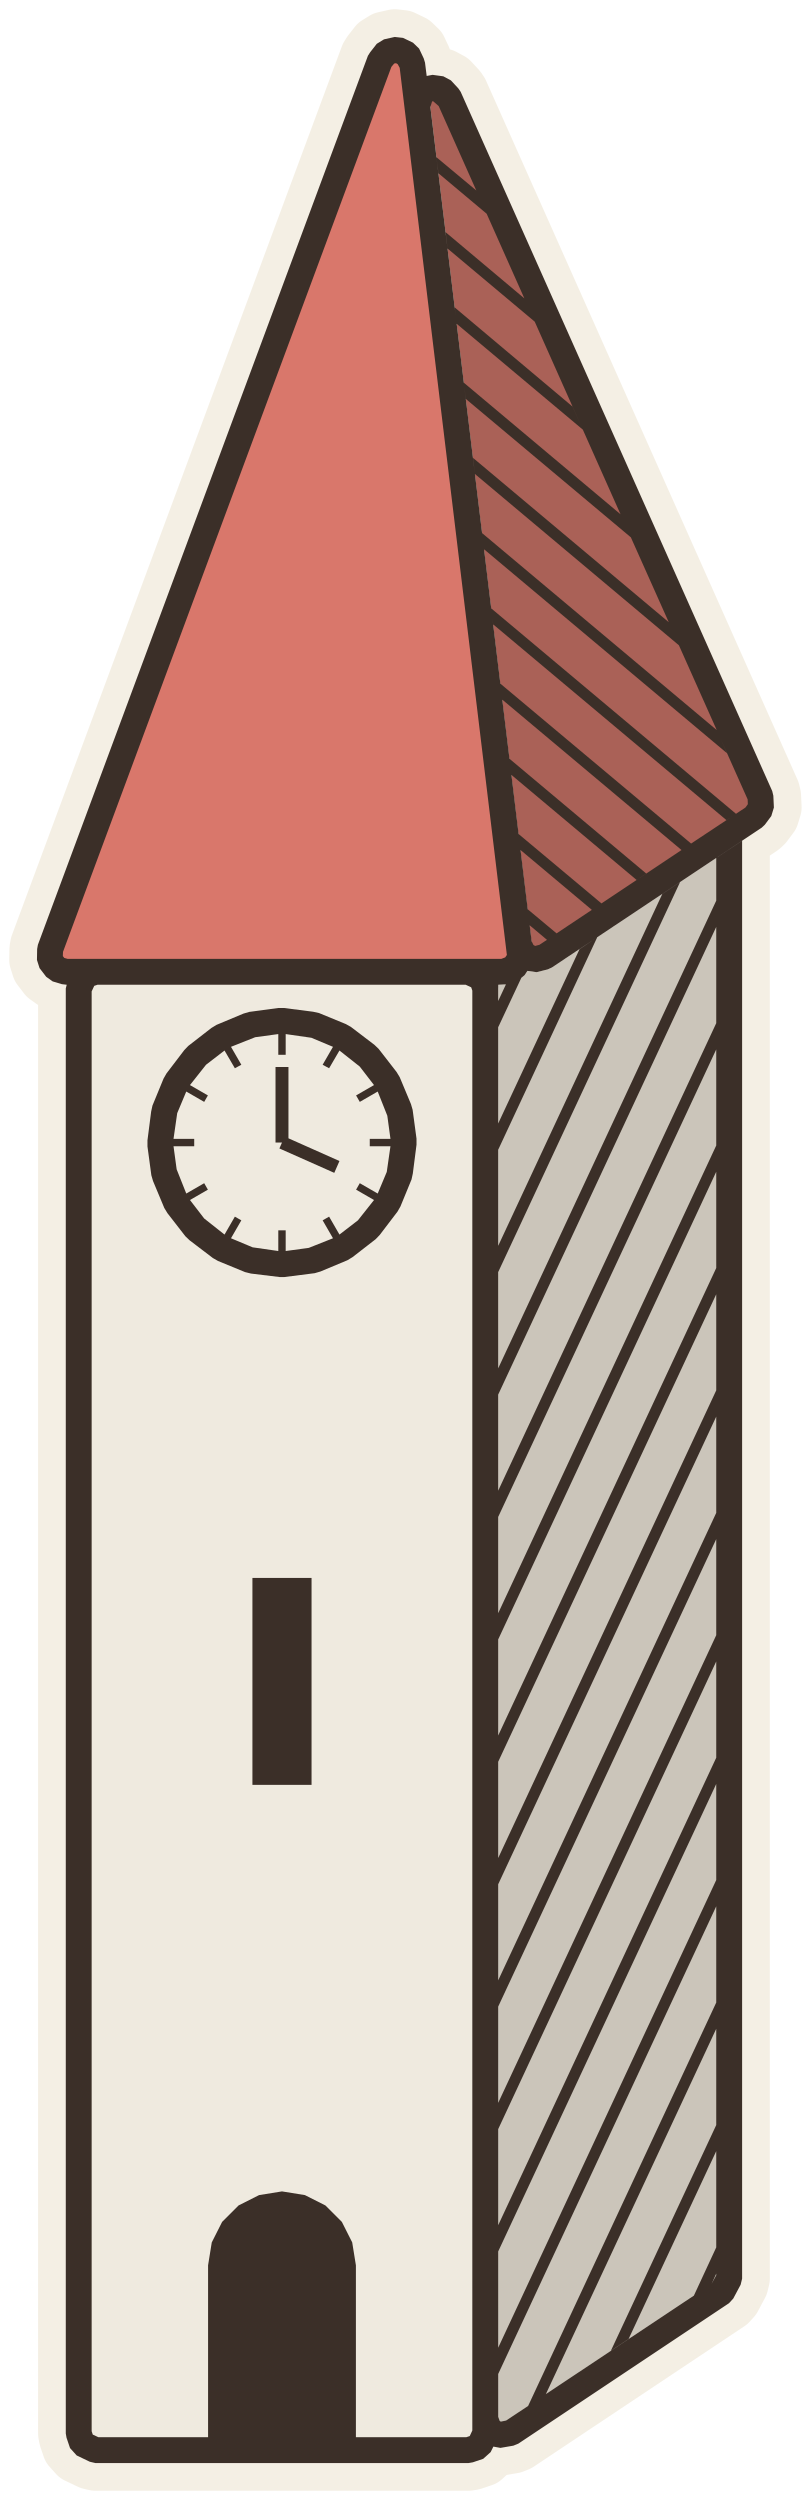
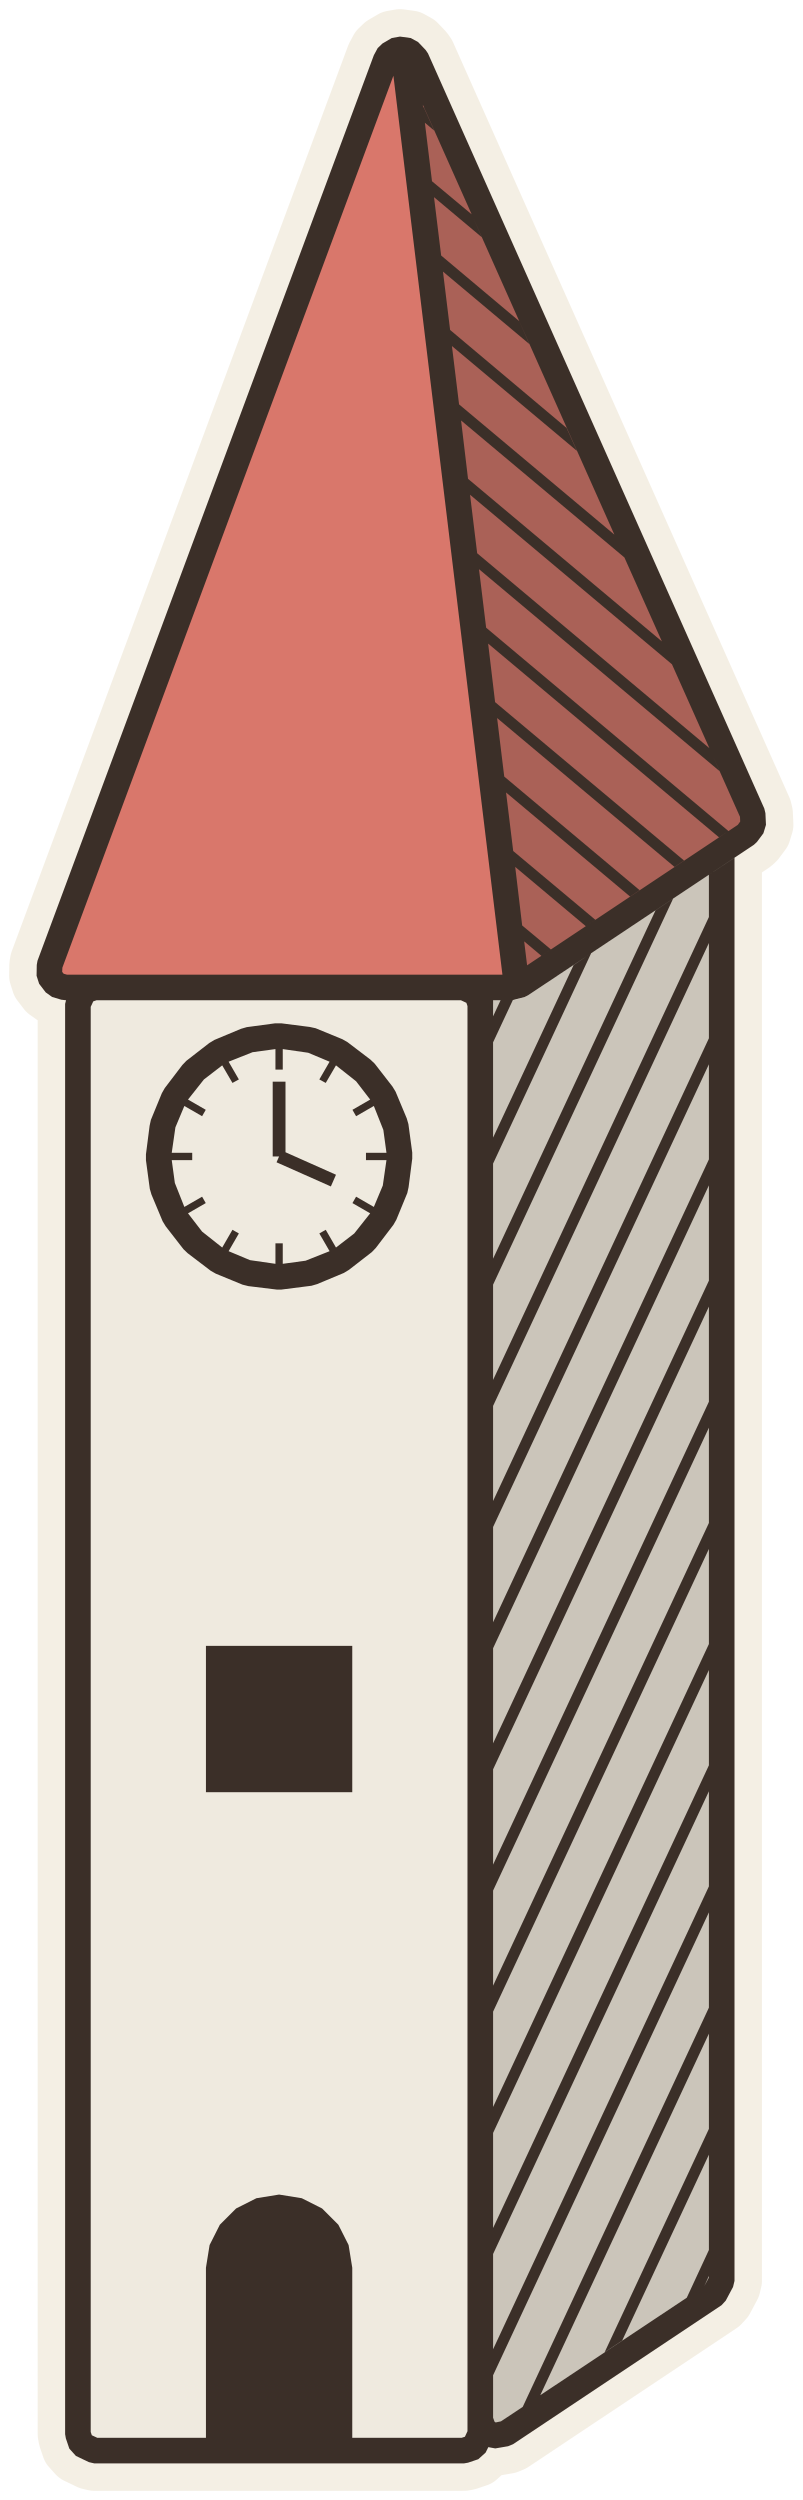
- <svg xmlns="http://www.w3.org/2000/svg" viewBox="-15.26 -132.59 43.89 135.29" data-palette="wall:#EFEADF;roof:#D9776B;wood:#C9A97C;earth:#94744F;water:#8FB0B8;flag:#4A3B32;ink:#3B2F28;halo:#F4EFE4">
-   <path data-role="sil" fill="#F4EFE4" stroke="#F4EFE4" stroke-width="3" stroke-linejoin="round" d="M10.33 0.66L10.89 0.47L11.29 0.11L11.44 -0.19L11.82 -0.12L12.52 -0.24L12.79 -0.35L24.19 -7.95L24.42 -8.2L24.82 -8.95L24.9 -9.28L24.9 -87.09L25.96 -87.8L26.13 -87.96L26.48 -88.43L26.62 -88.89L26.59 -89.53L26.53 -89.78L9.67 -127.62L9.54 -127.81L9.14 -128.24L8.73 -128.46L8.15 -128.54L7.83 -128.48L7.74 -129.2L7.67 -129.43L7.42 -129.96L7.09 -130.28L6.55 -130.54L6.1 -130.59L5.52 -130.46L5.13 -130.22L4.77 -129.76L4.65 -129.57L-13.21 -81.46L-13.25 -81.23L-13.26 -80.64L-13.12 -80.2L-12.76 -79.73L-12.41 -79.48L-11.91 -79.33L-11.65 -79.3L-11.7 -79.1L-11.7 -0.9L-11.66 -0.67L-11.47 -0.11L-11.11 0.29L-10.4 0.63L-10.1 0.7L10.1 0.7Z" />
+ <svg xmlns="http://www.w3.org/2000/svg" viewBox="-15.26 -133.99 43.89 136.69" data-palette="wall:#EFEADF;roof:#D9776B;wood:#C9A97C;earth:#94744F;water:#8FB0B8;flag:#4A3B32;ink:#3B2F28;halo:#F4EFE4">
+   <path data-role="sil" fill="#F4EFE4" stroke="#F4EFE4" stroke-width="3" stroke-linejoin="round" d="M10.33 0.66L10.89 0.47L11.29 0.11L11.44 -0.19L11.82 -0.12L12.52 -0.24L12.79 -0.35L24.19 -7.95L24.42 -8.2L24.82 -8.95L24.9 -9.28L24.9 -87.09L25.96 -87.8L26.13 -87.96L26.48 -88.43L26.62 -88.89L26.59 -89.53L26.53 -89.78L8.14 -131.07L8.01 -131.26L7.6 -131.69L7.2 -131.91L6.61 -131.99L6.16 -131.91L5.65 -131.61L5.39 -131.36L5.18 -130.97L-13.21 -81.46L-13.25 -81.23L-13.26 -80.64L-13.12 -80.2L-12.76 -79.73L-12.41 -79.48L-11.91 -79.33L-11.65 -79.3L-11.7 -79.1L-11.7 -0.9L-11.66 -0.67L-11.47 -0.11L-11.11 0.29L-10.4 0.63L-10.1 0.7L10.1 0.7Z" />
  <path data-role="wall" fill="#EFEADF" d="M10.66 -0.19L11 -0.9L11 -79.1L10.93 -79.3L-10.9 -79.3L-11 -79.1L-11 -0.9L-10.81 -0.34L-10.1 0L10.1 0ZM0.21 -63.48L-0.21 -63.48L-1.77 -63.69L-2.08 -63.78L-3.54 -64.39L-3.82 -64.56L-5.07 -65.53L-5.29 -65.76L-6.25 -67.02L-6.41 -67.3L-7.01 -68.76L-7.08 -69.08L-7.28 -70.64L-7.28 -70.97L-7.07 -72.53L-6.98 -72.84L-6.37 -74.3L-6.2 -74.58L-5.23 -75.83L-5 -76.05L-3.74 -77.01L-3.46 -77.17L-2 -77.77L-1.68 -77.84L-0.12 -78.04L0.21 -78.04L1.77 -77.83L2.08 -77.74L3.54 -77.13L3.82 -76.96L5.07 -75.99L5.29 -75.76L6.25 -74.5L6.41 -74.22L7.01 -72.76L7.08 -72.44L7.28 -70.88L7.28 -70.55L7.07 -68.99L6.98 -68.68L6.37 -67.22L6.2 -66.94L5.23 -65.69L5 -65.47L3.74 -64.51L3.46 -64.35L2 -63.75L1.68 -63.67ZM1.59 -64.37L1.81 -64.43L3.19 -65L3.4 -65.12L4.57 -66.02L4.74 -66.19L5.64 -67.36L5.76 -67.57L6.33 -68.94L6.39 -69.17L6.58 -70.64L6.58 -70.88L6.39 -72.35L6.33 -72.58L5.76 -73.95L5.64 -74.16L4.74 -75.33L4.57 -75.5L3.4 -76.4L3.19 -76.52L1.81 -77.09L1.59 -77.15L0.12 -77.34L-0.12 -77.34L-1.59 -77.15L-1.81 -77.09L-3.19 -76.52L-3.4 -76.4L-4.57 -75.5L-4.74 -75.33L-5.64 -74.16L-5.76 -73.95L-6.33 -72.58L-6.39 -72.35L-6.58 -70.88L-6.58 -70.64L-6.39 -69.17L-6.33 -68.94L-5.76 -67.57L-5.64 -67.36L-4.74 -66.19L-4.57 -66.02L-3.4 -65.12L-3.19 -65L-1.81 -64.43L-1.59 -64.37L-0.12 -64.18L0.12 -64.18Z" />
-   <path data-role="wall-shade" fill="#cbc5ba" d="M12.4 -0.93L23.8 -8.53L24.2 -9.28L24.2 -86.63L14.6 -80.23L14.38 -80.13L13.78 -79.98L13.28 -80.05L13.13 -79.82L12.77 -79.53L12.21 -79.34L11.98 -79.3L11.67 -79.3L11.7 -79.1L11.69 -0.81Z" />
-   <path data-role="roof" fill="#D9776B" d="M12.54 -80.19L12.86 -80.69L12.88 -81.01L7.05 -129.12L6.79 -129.65L6.25 -129.91L5.68 -129.77L5.31 -129.32L-12.55 -81.21L-12.56 -80.62L-12.2 -80.15L-11.71 -80L11.98 -80Z" />
-   <path data-role="roof-shade" fill="#aa6157" d="M14.22 -80.81L25.57 -88.38L25.93 -88.85L25.89 -89.49L9.04 -127.33L8.63 -127.77L8.04 -127.85L7.91 -127.78L13.58 -80.97L13.56 -80.69L13.62 -80.67Z" />
-   <path data-role="ink" fill="#3B2F28" d="M-11.6 -80.7L-11.78 -80.75L-11.86 -80.85L-11.85 -81.08L5.92 -128.97L6.07 -129.15L6.17 -129.17L6.26 -129.12L6.37 -128.92L12.17 -80.91L12.08 -80.78L11.87 -80.7ZM13.61 -81.45L13.51 -81.65L8.03 -126.8L8.12 -127.09L8.17 -127.12L8.48 -126.85L18.32 -104.76L9.84 -111.88L9.95 -111L18.88 -103.51L20.93 -98.92L10.34 -107.81L10.44 -106.94L21.48 -97.67L25.2 -89.33L25.21 -89.07L25.08 -88.89L22.14 -86.94L11.81 -95.6L11.92 -94.73L21.62 -86.59L14.86 -82.08L13.29 -83.39L13.4 -82.52L14.34 -81.73L13.93 -81.46L13.7 -81.4ZM10.53 -122.27L8.36 -124.08L8.47 -123.21L11.08 -121.02ZM13.13 -116.43L8.86 -120.02L8.96 -119.14L13.68 -115.18ZM15.72 -110.59L9.35 -115.95L9.45 -115.07L16.28 -109.34ZM23.53 -93.08L10.83 -103.74L10.93 -102.87L24.08 -91.83ZM24.57 -88.55L11.32 -99.67L11.43 -98.8L24.05 -88.21ZM19.71 -85.32L12.31 -91.53L12.41 -90.66L19.19 -84.97ZM17.29 -83.7L12.8 -87.46L12.91 -86.59L16.77 -83.35ZM10.24 -79.16L10.3 -78.98L10.3 -1.06L10.16 -0.76L9.98 -0.7L4 -0.7L4 -10L3.8 -11.24L3.24 -12.35L2.35 -13.24L1.24 -13.8L0 -14L-1.24 -13.8L-2.35 -13.24L-3.24 -12.35L-3.8 -11.24L-4 -10L-4 -0.7L-9.94 -0.7L-10.24 -0.84L-10.3 -1.02L-10.3 -78.94L-10.16 -79.24L-9.98 -79.3L9.94 -79.3ZM21.54 -84.85L20.58 -84.21L11.7 -65.17L11.7 -63.75ZM17.06 -81.87L16.1 -81.22L11.7 -71.79L11.7 -70.37ZM0.12 -63.48L1.77 -63.69L2.08 -63.78L3.54 -64.39L3.82 -64.56L5.07 -65.53L5.29 -65.76L6.25 -67.02L6.41 -67.3L7.01 -68.76L7.08 -69.08L7.28 -70.64L7.28 -70.97L7.07 -72.53L6.98 -72.84L6.37 -74.3L6.2 -74.58L5.23 -75.83L5 -76.05L3.74 -77.01L3.46 -77.17L2 -77.77L1.68 -77.84L0.12 -78.04L-0.21 -78.04L-1.77 -77.83L-2.08 -77.74L-3.54 -77.13L-3.82 -76.96L-5.07 -75.99L-5.29 -75.76L-6.25 -74.5L-6.41 -74.22L-7.01 -72.76L-7.08 -72.44L-7.28 -70.88L-7.28 -70.55L-7.07 -68.99L-6.98 -68.68L-6.37 -67.22L-6.2 -66.94L-5.23 -65.69L-5 -65.47L-3.74 -64.51L-3.46 -64.35L-2 -63.75L-1.68 -63.67L-0.12 -63.48ZM0.2 -64.89L0.2 -66.01L-0.2 -66.01L-0.2 -64.89L-1.59 -65.09L-2.76 -65.58L-2.2 -66.55L-2.55 -66.75L-3.11 -65.78L-4.21 -66.65L-4.98 -67.65L-4.01 -68.21L-4.21 -68.56L-5.18 -68L-5.7 -69.31L-5.87 -70.56L-4.75 -70.56L-4.75 -70.96L-5.87 -70.96L-5.67 -72.35L-5.18 -73.52L-4.21 -72.96L-4.01 -73.31L-4.98 -73.87L-4.11 -74.97L-3.11 -75.74L-2.55 -74.78L-2.2 -74.97L-2.76 -75.94L-1.45 -76.46L-0.2 -76.63L-0.2 -75.51L0.2 -75.51L0.2 -76.63L1.59 -76.43L2.76 -75.94L2.2 -74.97L2.55 -74.78L3.11 -75.74L4.21 -74.87L4.98 -73.87L4.01 -73.31L4.21 -72.96L5.18 -73.52L5.7 -72.21L5.87 -70.96L4.75 -70.96L4.75 -70.56L5.87 -70.56L5.67 -69.17L5.18 -68L4.21 -68.56L4.01 -68.21L4.98 -67.65L4.11 -66.55L3.11 -65.78L2.55 -66.75L2.2 -66.55L2.76 -65.58L1.45 -65.06ZM3.11 -69.76L0.35 -70.99L0.35 -74.85L-0.35 -74.85L-0.35 -70.76L0 -70.76L-0.14 -70.44L2.83 -69.12ZM1.6 -47.2L-1.6 -47.2L-1.6 -36L1.6 -36ZM23.5 -22.8L23.5 -17.59L17.8 -5.38L18.76 -6.02L23.5 -16.18L23.5 -10.97L22.29 -8.36L14.28 -3.03ZM23.5 -9.55L23.5 -9.46L23.25 -9ZM12.12 -79.32L11.7 -78.42L11.7 -77L12.95 -79.67L13.13 -79.82L13.28 -80.05L13.78 -79.98L14.38 -80.13L14.6 -80.23L25.96 -87.8L26.13 -87.96L26.48 -88.43L26.62 -88.89L26.59 -89.53L26.53 -89.78L9.67 -127.62L9.54 -127.81L9.14 -128.24L8.73 -128.46L8.15 -128.54L7.83 -128.48L7.74 -129.2L7.67 -129.43L7.42 -129.96L7.09 -130.28L6.55 -130.54L6.1 -130.59L5.52 -130.46L5.13 -130.22L4.77 -129.76L4.65 -129.57L-13.21 -81.46L-13.25 -81.23L-13.26 -80.64L-13.12 -80.2L-12.76 -79.73L-12.41 -79.48L-11.91 -79.33L-11.65 -79.3L-11.7 -79.1L-11.7 -0.9L-11.66 -0.67L-11.47 -0.11L-11.11 0.29L-10.4 0.63L-10.1 0.7L10.1 0.7L10.33 0.66L10.89 0.47L11.29 0.11L11.44 -0.19L11.82 -0.12L12.52 -0.24L12.79 -0.35L24.19 -7.95L24.42 -8.2L24.82 -8.95L24.9 -9.28L24.9 -87.09L23.5 -86.16L23.5 -83.85L11.7 -58.54L11.7 -57.12L23.5 -82.43L23.5 -77.22L11.7 -51.92L11.7 -50.5L23.5 -75.8L23.5 -70.6L11.7 -45.29L11.7 -43.87L23.5 -69.18L23.5 -63.97L11.7 -38.67L11.7 -37.25L23.5 -62.55L23.5 -57.35L11.7 -32.04L11.7 -30.62L23.5 -55.93L23.5 -50.72L11.7 -25.42L11.7 -24L23.5 -49.3L23.5 -44.1L11.7 -18.79L11.7 -17.37L23.5 -42.68L23.5 -37.47L11.7 -12.17L11.7 -10.75L23.5 -36.05L23.5 -30.85L11.7 -5.54L11.7 -4.12L23.5 -29.43L23.5 -24.22L13.32 -2.39L12.13 -1.6L11.84 -1.54L11.78 -1.58L11.7 -1.8L11.7 -79.3Z" />
+   <path data-role="wall-shade" fill="#cbc5ba" d="M12.4 -0.93L23.8 -8.53L24.2 -9.28L24.2 -86.63L13.61 -79.57L13.43 -79.48L12.93 -79.33L12.73 -79.3L11.67 -79.3L11.7 -79.1L11.69 -0.81Z" />
+   <path data-role="roof" fill="#D9776B" d="M12.73 -80L12.99 -80.08L6.79 -131.26L6.51 -131.3L6 -131.01L5.83 -130.73L-12.55 -81.21L-12.56 -80.62L-12.2 -80.15L-11.71 -80Z" />
+   <path data-role="roof-shade" fill="#aa6157" d="M13.23 -80.15L25.57 -88.38L25.93 -88.85L25.89 -89.49L7.5 -130.78L7.09 -131.22L6.79 -131.26L12.99 -80.08Z" />
+   <path data-role="ink" fill="#3B2F28" d="M18.33 -104.76L9.84 -111.88L9.45 -115.07L16.28 -109.34L15.72 -110.59L9.35 -115.95L8.96 -119.14L13.68 -115.18L13.13 -116.43L8.86 -120.02L8.47 -123.21L11.08 -121.02L10.53 -122.27L8.36 -124.08L7.97 -127.28L8.48 -126.85L7.92 -128.1L7.87 -128.15L7.86 -128.26ZM-11.6 -80.7L-11.78 -80.75L-11.86 -80.85L-11.85 -81.08L6.25 -129.85L12.21 -80.7ZM20.93 -98.92L10.33 -107.81L9.95 -111L18.88 -103.51ZM13.56 -81.21L13.4 -82.52L14.34 -81.73L14.86 -82.08L13.29 -83.39L12.91 -86.59L16.77 -83.35L17.29 -83.7L12.8 -87.46L12.41 -90.66L19.19 -84.97L19.71 -85.32L12.31 -91.53L11.92 -94.73L21.62 -86.59L22.14 -86.94L11.81 -95.6L11.43 -98.8L24.05 -88.21L24.57 -88.55L11.32 -99.67L10.93 -102.87L24.08 -91.83L23.53 -93.08L10.83 -103.74L10.44 -106.94L21.48 -97.67L25.2 -89.33L25.21 -89.07L25.08 -88.89ZM10.24 -79.16L10.3 -78.98L10.3 -1.06L10.16 -0.76L9.98 -0.7L4 -0.7L4 -10L3.8 -11.24L3.24 -12.35L2.35 -13.24L1.24 -13.8L0 -14L-1.24 -13.8L-2.35 -13.24L-3.24 -12.35L-3.8 -11.24L-4 -10L-4 -0.7L-9.94 -0.7L-10.24 -0.84L-10.3 -1.02L-10.3 -78.94L-10.16 -79.24L-9.98 -79.3L9.94 -79.3ZM21.54 -84.85L20.58 -84.21L11.7 -65.17L11.7 -63.75ZM17.06 -81.87L16.1 -81.22L11.7 -71.79L11.7 -70.37ZM0.12 -63.48L1.77 -63.69L2.08 -63.78L3.54 -64.39L3.82 -64.56L5.07 -65.53L5.29 -65.76L6.25 -67.02L6.41 -67.3L7.01 -68.76L7.08 -69.08L7.28 -70.64L7.28 -70.97L7.07 -72.53L6.98 -72.84L6.37 -74.3L6.2 -74.58L5.23 -75.83L5 -76.05L3.74 -77.01L3.46 -77.17L2 -77.77L1.68 -77.84L0.12 -78.04L-0.21 -78.04L-1.77 -77.83L-2.08 -77.74L-3.54 -77.13L-3.82 -76.96L-5.07 -75.99L-5.29 -75.76L-6.25 -74.5L-6.41 -74.22L-7.01 -72.76L-7.08 -72.44L-7.28 -70.88L-7.28 -70.55L-7.07 -68.99L-6.98 -68.68L-6.37 -67.22L-6.2 -66.94L-5.23 -65.69L-5 -65.47L-3.74 -64.51L-3.46 -64.35L-2 -63.75L-1.68 -63.67L-0.12 -63.48ZM0.2 -64.89L0.2 -66.01L-0.2 -66.01L-0.2 -64.89L-1.59 -65.09L-2.76 -65.58L-2.2 -66.55L-2.55 -66.75L-3.11 -65.78L-4.21 -66.65L-4.98 -67.65L-4.01 -68.21L-4.21 -68.56L-5.18 -68L-5.7 -69.31L-5.87 -70.56L-4.75 -70.56L-4.75 -70.96L-5.87 -70.96L-5.67 -72.35L-5.18 -73.52L-4.21 -72.96L-4.01 -73.31L-4.98 -73.87L-4.11 -74.97L-3.11 -75.74L-2.55 -74.78L-2.2 -74.97L-2.76 -75.94L-1.45 -76.46L-0.2 -76.63L-0.2 -75.51L0.2 -75.51L0.2 -76.63L1.59 -76.43L2.76 -75.94L2.2 -74.97L2.55 -74.78L3.11 -75.74L4.21 -74.87L4.98 -73.87L4.01 -73.31L4.21 -72.96L5.18 -73.52L5.7 -72.21L5.87 -70.96L4.75 -70.96L4.75 -70.56L5.87 -70.56L5.67 -69.17L5.18 -68L4.21 -68.56L4.01 -68.21L4.98 -67.65L4.11 -66.55L3.11 -65.78L2.55 -66.75L2.2 -66.55L2.76 -65.58L1.45 -65.06ZM3.11 -69.76L0.35 -70.99L0.35 -74.85L-0.35 -74.85L-0.35 -70.76L0 -70.76L-0.14 -70.44L2.83 -69.12ZM4 -44L-4 -44L-4 -36L4 -36ZM23.5 -22.8L23.5 -17.59L17.8 -5.38L18.76 -6.02L23.5 -16.18L23.5 -10.97L22.29 -8.36L14.28 -3.03ZM23.5 -9.55L23.5 -9.46L23.25 -9ZM11.7 -78.42L11.7 -77L12.78 -79.31L13.43 -79.48L13.61 -79.57L25.96 -87.8L26.13 -87.96L26.48 -88.43L26.62 -88.89L26.59 -89.53L26.53 -89.78L8.14 -131.07L8.01 -131.26L7.6 -131.69L7.2 -131.91L6.61 -131.99L6.16 -131.91L5.65 -131.61L5.39 -131.36L5.18 -130.97L-13.21 -81.46L-13.25 -81.23L-13.26 -80.64L-13.12 -80.2L-12.76 -79.73L-12.41 -79.48L-11.91 -79.33L-11.65 -79.3L-11.7 -79.1L-11.7 -0.9L-11.66 -0.67L-11.47 -0.11L-11.11 0.29L-10.4 0.63L-10.1 0.7L10.1 0.7L10.33 0.66L10.89 0.47L11.29 0.11L11.44 -0.19L11.82 -0.12L12.52 -0.24L12.79 -0.35L24.19 -7.95L24.42 -8.2L24.82 -8.95L24.9 -9.28L24.9 -87.09L23.5 -86.16L23.5 -83.85L11.7 -58.54L11.7 -57.12L23.5 -82.43L23.5 -77.22L11.7 -51.92L11.7 -50.5L23.5 -75.8L23.5 -70.6L11.7 -45.29L11.7 -43.87L23.5 -69.18L23.5 -63.97L11.7 -38.67L11.7 -37.25L23.5 -62.55L23.5 -57.35L11.7 -32.04L11.7 -30.62L23.5 -55.93L23.5 -50.72L11.7 -25.42L11.7 -24L23.5 -49.3L23.5 -44.1L11.7 -18.79L11.7 -17.37L23.5 -42.68L23.5 -37.47L11.7 -12.17L11.7 -10.75L23.5 -36.05L23.5 -30.85L11.7 -5.54L11.7 -4.12L23.5 -29.43L23.5 -24.22L13.32 -2.39L12.13 -1.6L11.84 -1.54L11.78 -1.58L11.7 -1.8L11.7 -79.3L12.11 -79.3Z" />
</svg>
